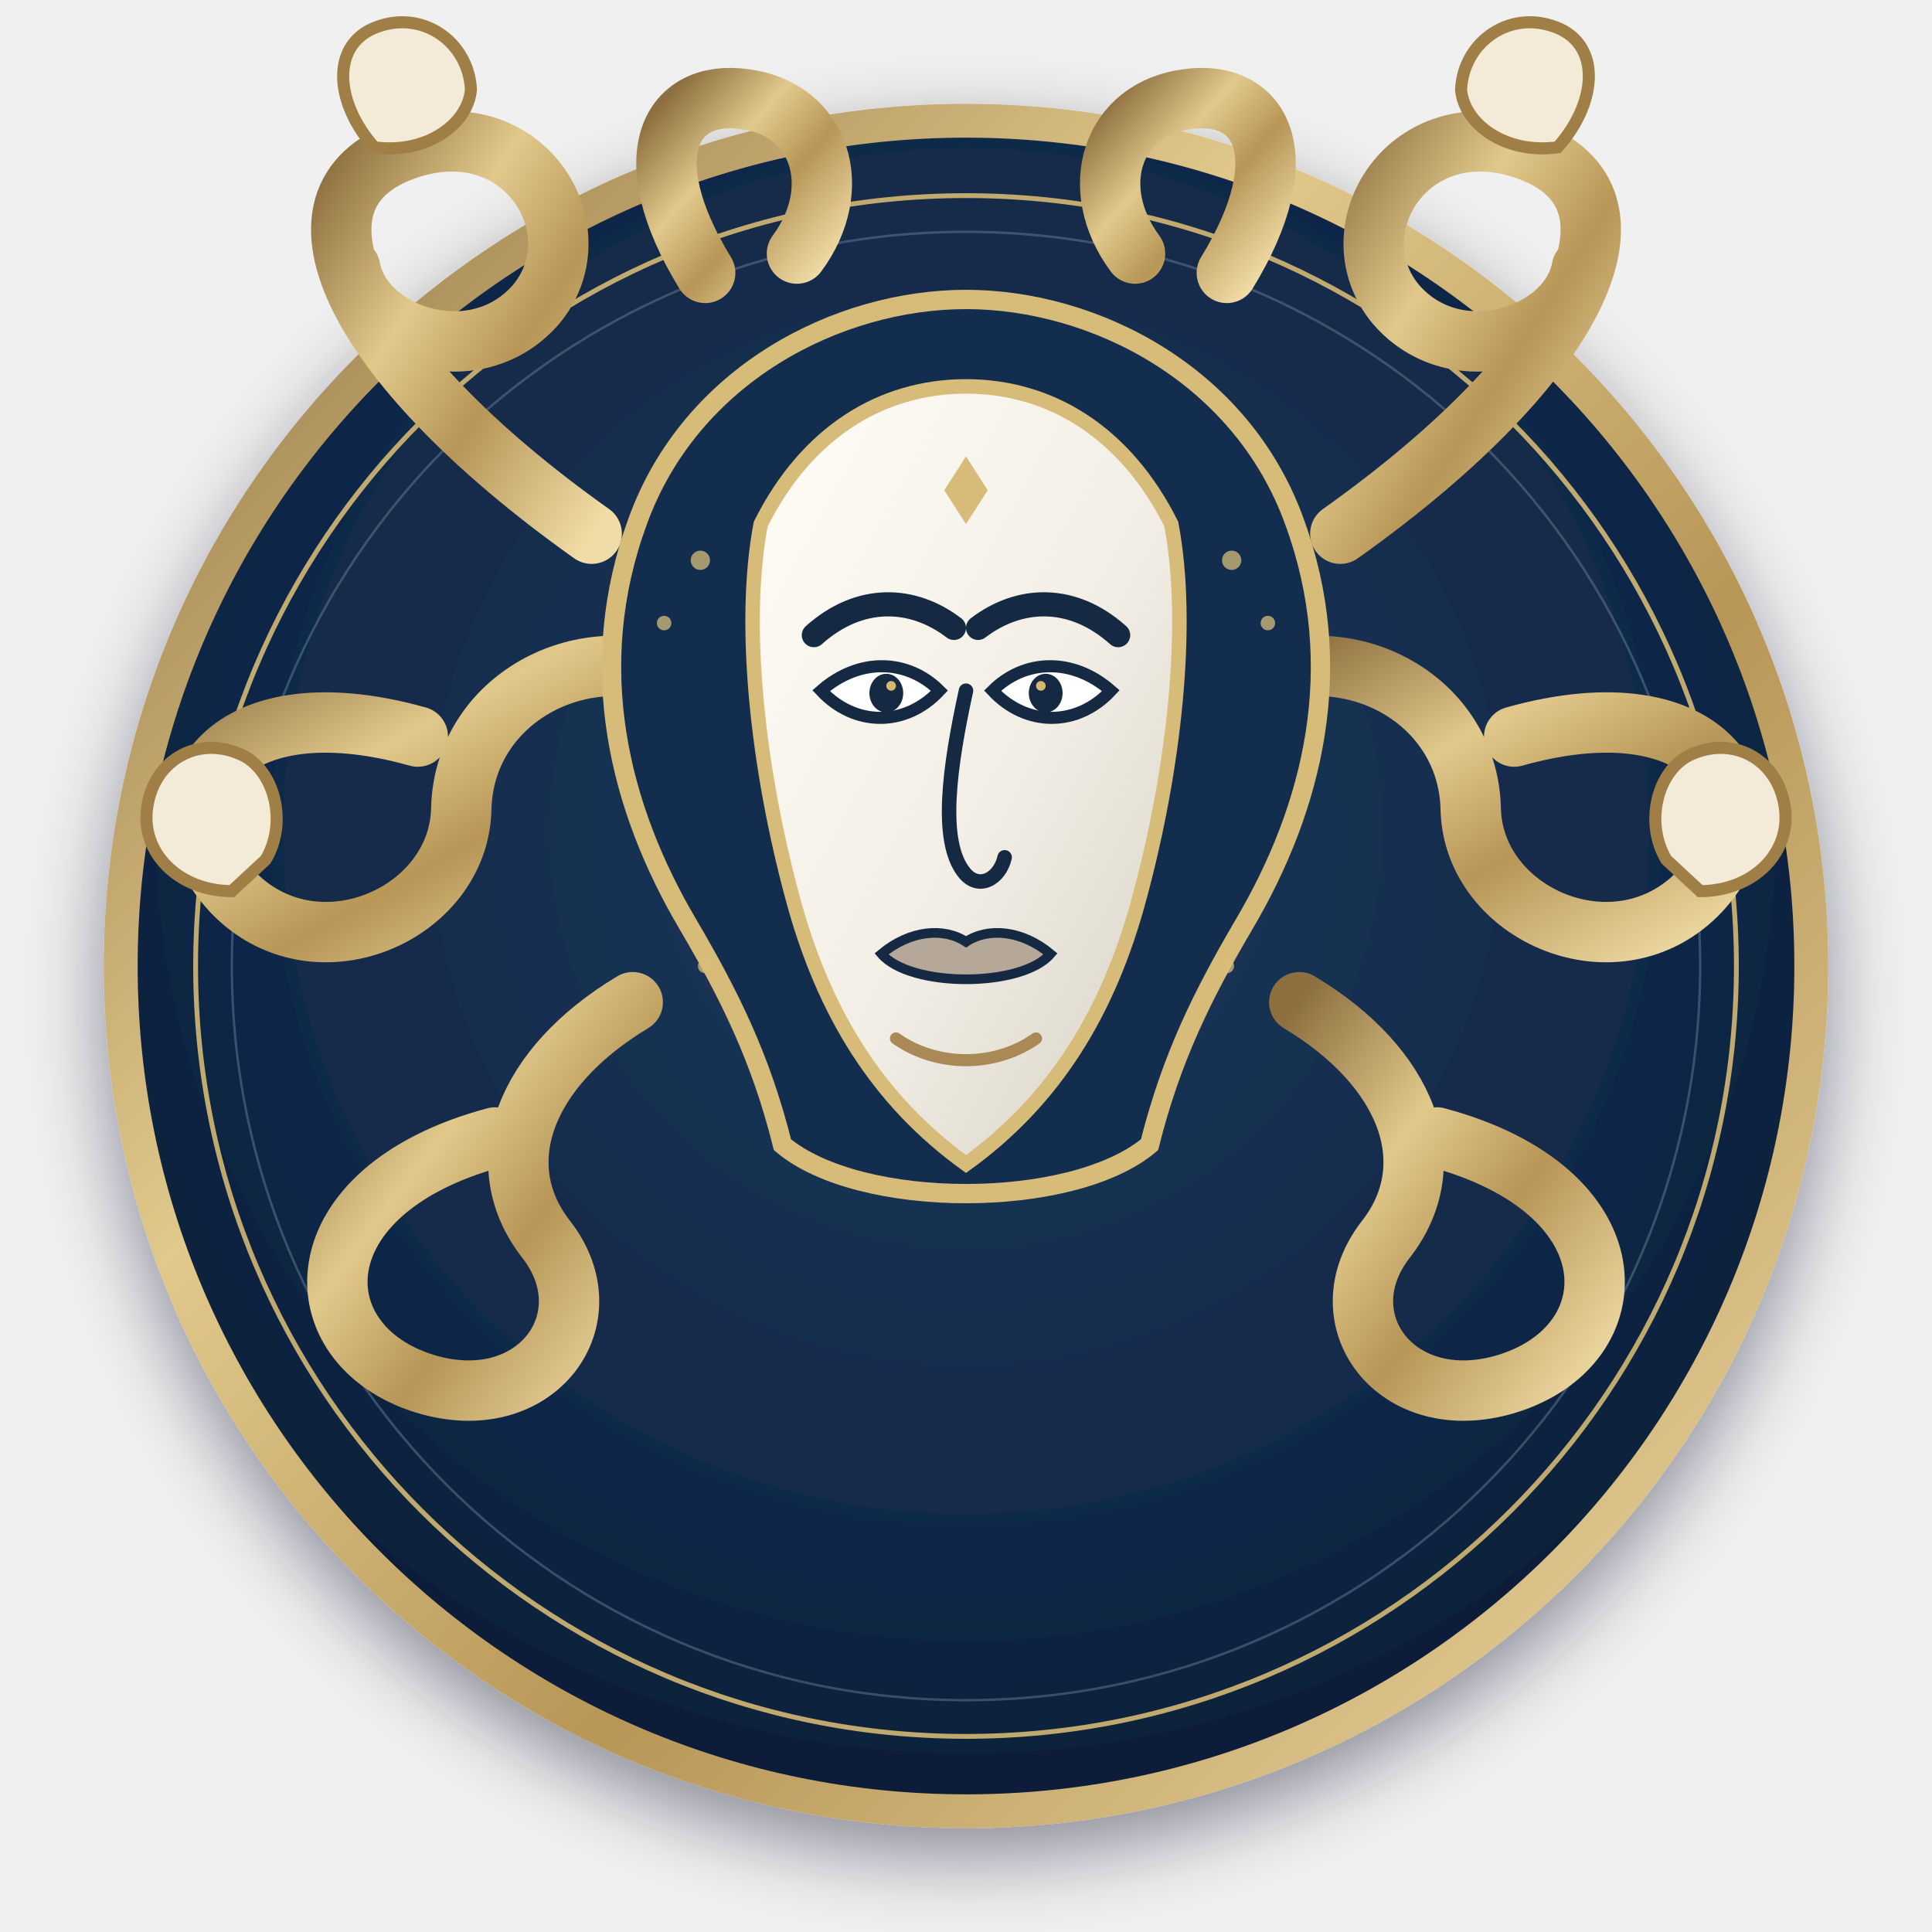
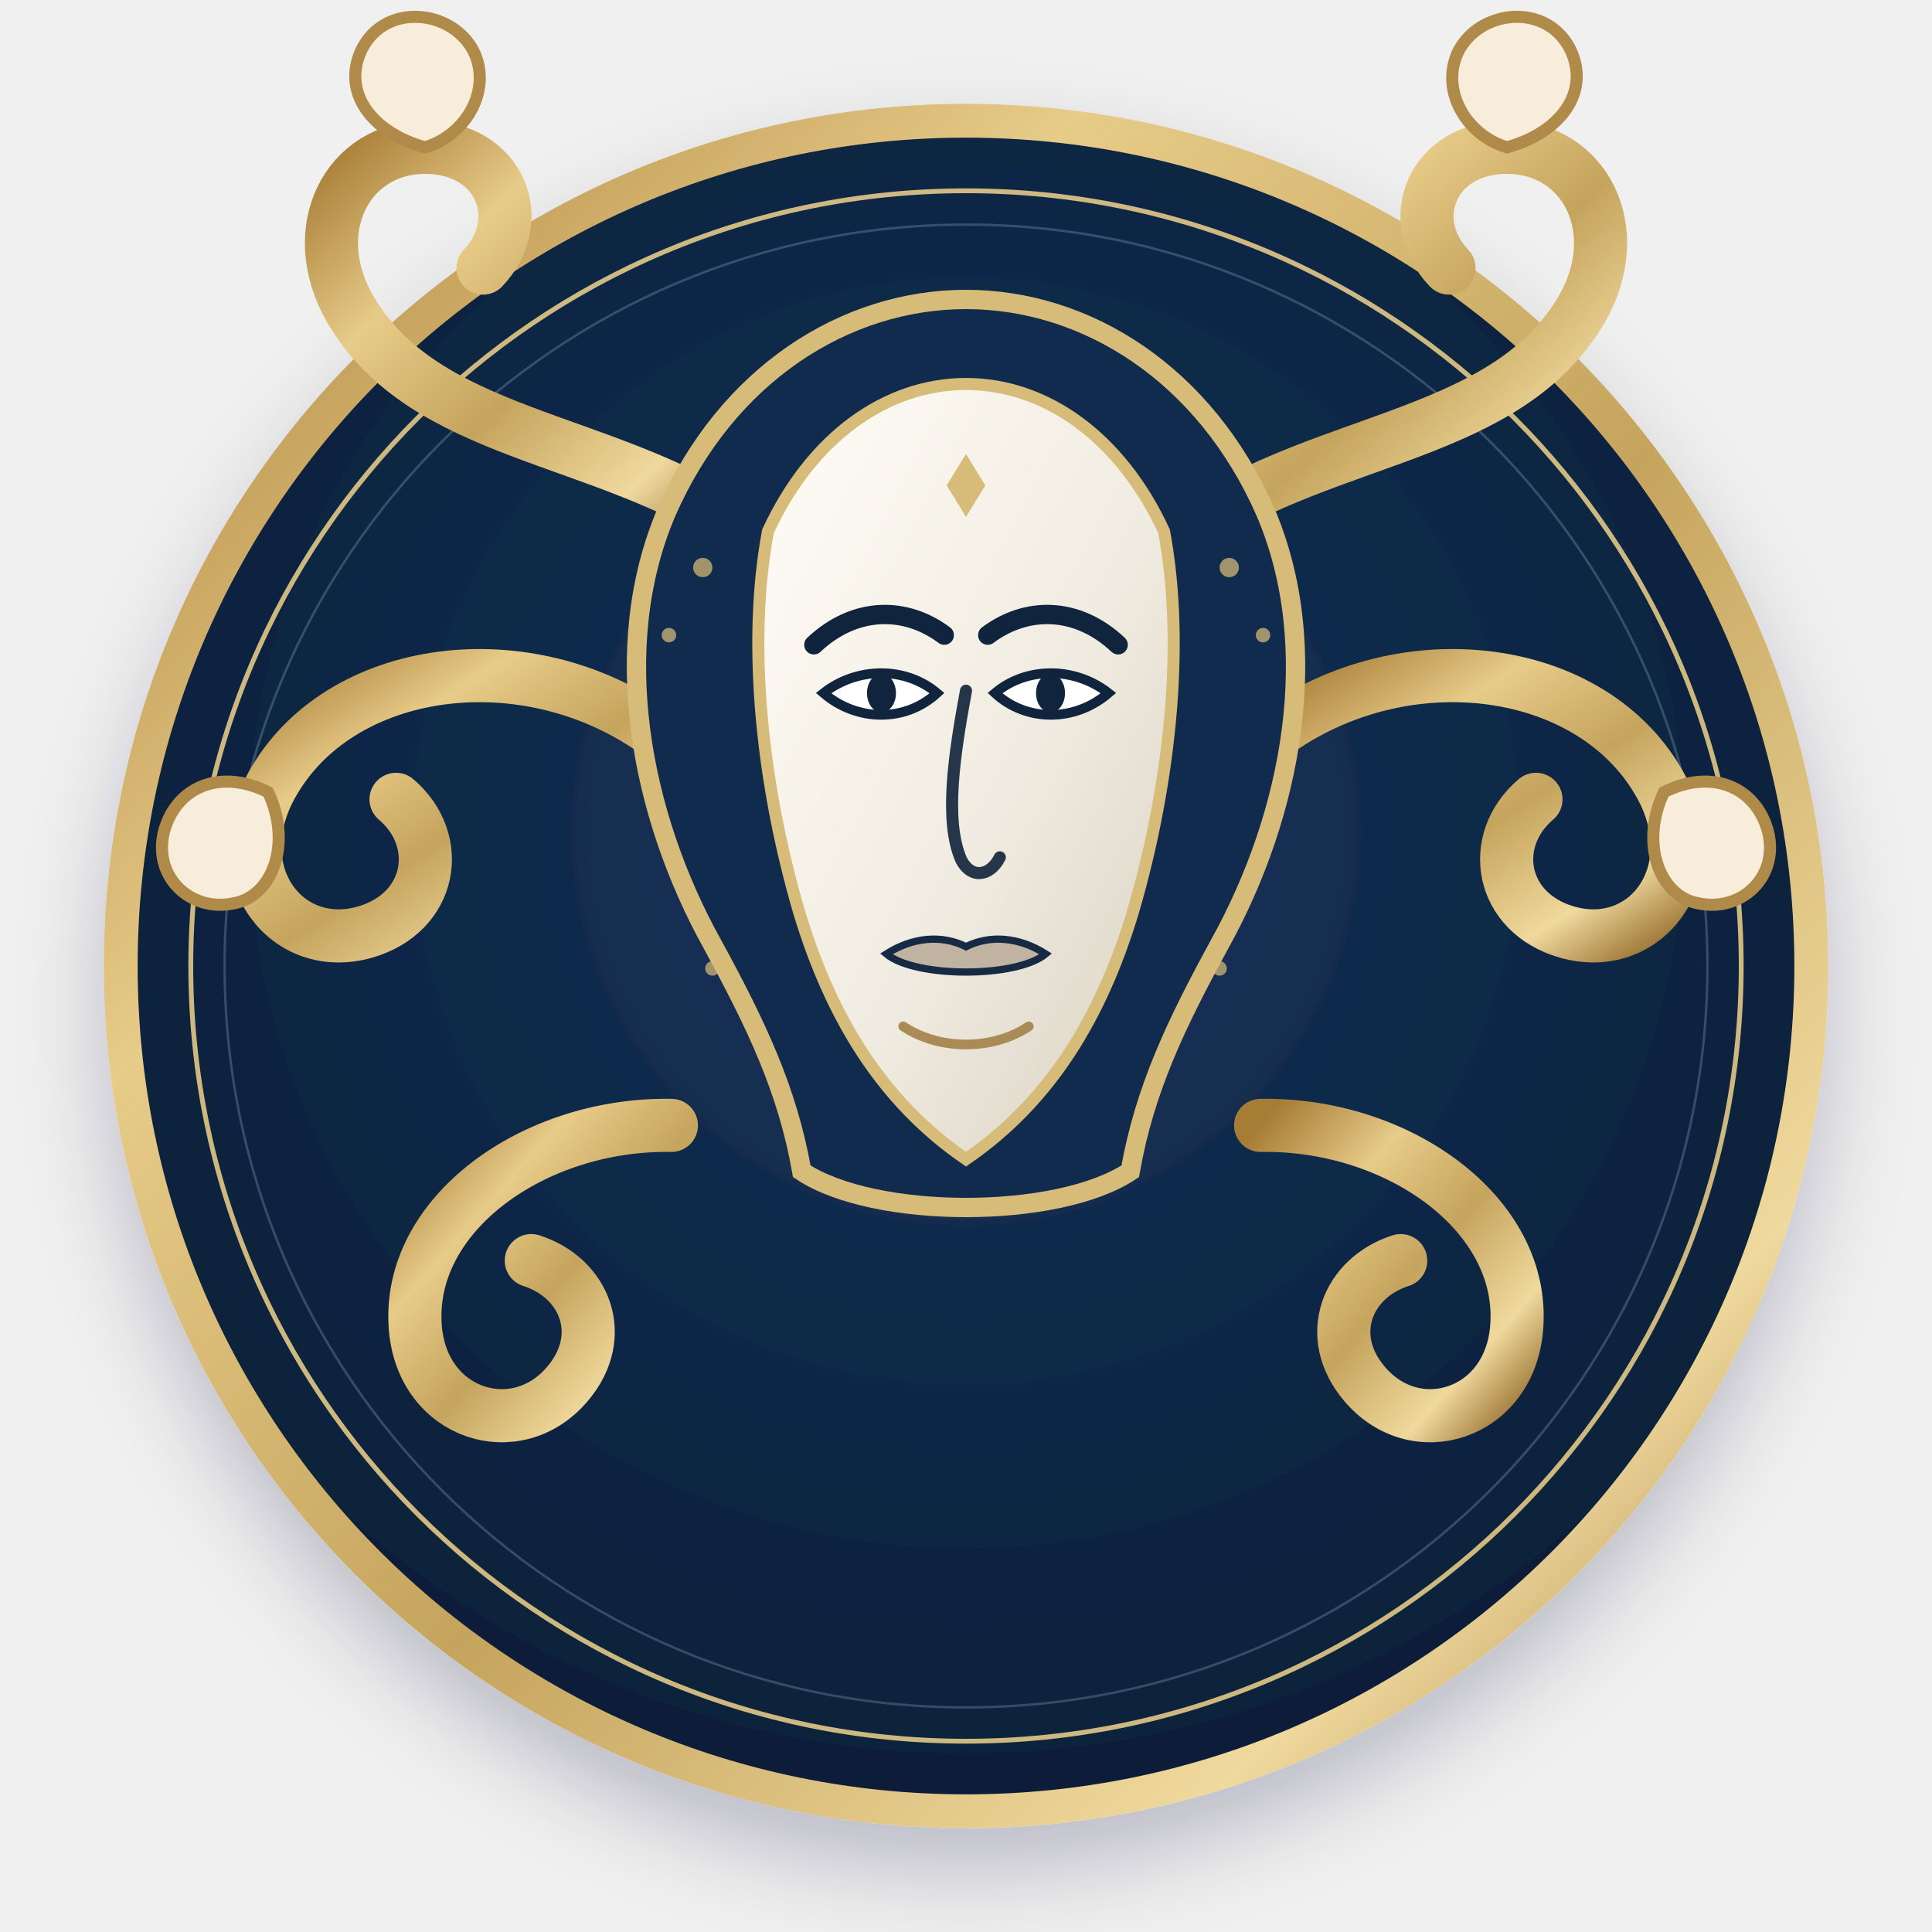
<svg xmlns="http://www.w3.org/2000/svg" viewBox="0 0 800 800" role="img" aria-labelledby="t d">
  <defs>
-     <radialGradient id="bg" cx="50%" cy="42%" r="62%">
-       <stop offset="0" stop-color="#203a5d" />
-       <stop offset=".72" stop-color="#102746" />
-       <stop offset="1" stop-color="#0a1a31" />
+     <radialGradient id="navy" cx="50%" cy="42%" r="68%">
+       <stop offset="0" stop-color="#17365d" />
+       <stop offset="1" stop-color="#071a31" />
    </radialGradient>
-     <linearGradient id="metal" x1="0" y1="0" x2="1" y2="1">
-       <stop offset="0" stop-color="#8e7040" />
-       <stop offset=".35" stop-color="#e1c98b" />
-       <stop offset=".62" stop-color="#b79657" />
-       <stop offset="1" stop-color="#f0dca6" />
+     <linearGradient id="gold" x1="0" y1="0" x2="1" y2="1">
+       <stop offset="0" stop-color="#a77d36" />
+       <stop offset=".28" stop-color="#e7cb88" />
+       <stop offset=".55" stop-color="#c5a45d" />
+       <stop offset=".82" stop-color="#f0d99d" />
+       <stop offset="1" stop-color="#9a7334" />
    </linearGradient>
-     <linearGradient id="skin" x1="0" y1="0" x2="1" y2="1">
-       <stop offset="0" stop-color="#fffdf7" />
-       <stop offset=".55" stop-color="#f2eee5" />
-       <stop offset="1" stop-color="#d6d0c4" />
+     <linearGradient id="ivory" x1="0" y1="0" x2="1" y2="1">
+       <stop offset="0" stop-color="#fffdf8" />
+       <stop offset=".55" stop-color="#f1ece1" />
+       <stop offset="1" stop-color="#d8d0c1" />
    </linearGradient>
    <filter id="shadow" x="-30%" y="-30%" width="160%" height="160%">
-       <feDropShadow dx="0" dy="12" stdDeviation="16" flood-color="#061223" flood-opacity=".42" />
+       <feDropShadow dx="0" dy="18" stdDeviation="18" flood-color="#071a31" flood-opacity=".22" />
    </filter>
  </defs>
-   <circle cx="400" cy="400" r="350" fill="url(#bg)" stroke="url(#metal)" stroke-width="14" filter="url(#shadow)" />
-   <circle cx="400" cy="400" r="319" fill="none" stroke="#d4b874" stroke-width="2" opacity=".9" />
-   <circle cx="400" cy="400" r="304" fill="none" stroke="#6d859f" stroke-width="1" opacity=".45" />
-   <g fill="none" stroke="url(#metal)" stroke-width="25" stroke-linecap="round">
-     <path d="M245 221 C145 150 111 79 171 61 C218 47 247 96 222 126 C197 155 150 139 145 111" />
-     <path d="M555 221 C655 150 689 79 629 61 C582 47 553 96 578 126 C603 155 650 139 655 111" />
-     <path d="M173 305 C91 282 62 332 96 369 C130 405 190 379 191 335 C192 291 238 265 278 280" />
-     <path d="M627 305 C709 282 738 332 704 369 C670 405 610 379 609 335 C608 291 562 265 522 280" />
-     <path d="M205 471 C123 493 124 557 176 573 C222 587 252 546 226 513 C202 482 217 442 262 415" />
-     <path d="M595 471 C677 493 676 557 624 573 C578 587 548 546 574 513 C598 482 583 442 538 415" />
-     <path d="M292 113 C262 64 278 37 308 41 C340 45 350 78 330 105" />
-     <path d="M508 113 C538 64 522 37 492 41 C460 45 450 78 470 105" />
+   <circle cx="400" cy="400" r="350" fill="url(#navy)" stroke="url(#gold)" stroke-width="14" filter="url(#shadow)" />
+   <circle cx="400" cy="400" r="321" fill="none" stroke="#e2c987" stroke-width="2" opacity=".9" />
+   <circle cx="400" cy="400" r="307" fill="none" stroke="#7890aa" stroke-width="1" opacity=".38" />
+   <g fill="none" stroke="url(#gold)" stroke-width="22" stroke-linecap="round" stroke-linejoin="round">
+     <path d="M306 218 C249 180 176 181 145 128 C126 95 144 61 176 61 C207 61 219 91 200 111" />
+     <path d="M494 218 C551 180 624 181 655 128 C674 95 656 61 624 61 C593 61 581 91 600 111" />
+     <path d="M270 302 C215 264 137 276 111 328 C94 363 119 395 151 386 C179 378 184 348 164 331" />
+     <path d="M530 302 C585 264 663 276 689 328 C706 363 681 395 649 386 C621 378 616 348 636 331" />
+     <path d="M278 466 C221 465 168 503 172 550 C175 586 214 598 235 573 C252 553 242 529 220 522" />
+     <path d="M522 466 C579 465 632 503 628 550 C625 586 586 598 565 573 C548 553 558 529 580 522" />
  </g>
-   <g fill="#f3ead7" stroke="#9f7f46" stroke-width="5">
-     <path d="M155 61 C139 43 137 20 154 12 C174 3 194 17 195 37 C194 51 177 64 155 61Z" />
-     <path d="M645 61 C661 43 663 20 646 12 C626 3 606 17 605 37 C606 51 623 64 645 61Z" />
-     <path d="M96 369 C74 369 58 353 61 334 C64 314 83 304 101 313 C114 320 119 341 110 356Z" />
-     <path d="M704 369 C726 369 742 353 739 334 C736 314 717 304 699 313 C686 320 681 341 690 356Z" />
+   <g fill="#f7edda" stroke="#b08a48" stroke-width="5">
+     <path d="M176 61 C154 55 141 38 150 20 C160 1 187 4 196 21 C204 37 193 56 176 61Z" />
+     <path d="M624 61 C646 55 659 38 650 20 C640 1 613 4 604 21 C596 37 607 56 624 61Z" />
+     <path d="M111 328 C91 318 73 326 68 344 C63 363 79 378 97 374 C113 371 121 349 111 328Z" />
+     <path d="M689 328 C709 318 727 326 732 344 C737 363 721 378 703 374 C687 371 679 349 689 328Z" />
  </g>
-   <path d="M264 216 C286 155 347 124 400 124 C453 124 514 155 536 216            C558 276 544 334 515 383            C498 412 485 438 476 474            C444 501 356 501 324 474            C315 438 302 412 285 383            C256 334 242 276 264 216Z" fill="#132d4f" stroke="#d7bb78" stroke-width="8" />
-   <path d="M315 217            C334 179 365 160 400 160            C435 160 466 179 485 217            C493 259 486 319 472 371            C459 420 436 456 400 482            C364 456 341 420 328 371            C314 319 307 259 315 217Z" fill="url(#skin)" stroke="#d7bb78" stroke-width="6" />
-   <path d="M337 263 C356 246 378 247 395 260" fill="none" stroke="#152943" stroke-width="10" stroke-linecap="round" />
-   <path d="M405 260 C422 247 444 246 463 263" fill="none" stroke="#152943" stroke-width="10" stroke-linecap="round" />
-   <path d="M340 286 C356 272 376 273 389 286 C375 301 354 301 340 286Z" fill="#ffffff" stroke="#152943" stroke-width="5" />
-   <path d="M411 286 C424 273 444 272 460 286 C446 301 425 301 411 286Z" fill="#ffffff" stroke="#152943" stroke-width="5" />
-   <ellipse cx="367" cy="287" rx="7" ry="8" fill="#152943" />
-   <ellipse cx="433" cy="287" rx="7" ry="8" fill="#152943" />
-   <circle cx="369" cy="284" r="2" fill="#d5b76f" />
-   <circle cx="431" cy="284" r="2" fill="#d5b76f" />
-   <path d="M400 286 C393 318 389 348 399 361 C405 369 414 364 416 355" fill="none" stroke="#152943" stroke-width="6" stroke-linecap="round" />
-   <path d="M365 395 C377 385 391 384 400 390 C409 384 423 385 435 395            C423 409 377 409 365 395Z" fill="#b6a898" stroke="#152943" stroke-width="4" />
-   <path d="M371 430 C388 442 412 442 429 430" fill="none" stroke="#a98a57" stroke-width="5" stroke-linecap="round" />
-   <path d="M400 189 l9 14 -9 14 -9-14Z" fill="#d7bb78" />
-   <g fill="#d8bd79" opacity=".75">
-     <circle cx="290" cy="232" r="4" />
-     <circle cx="275" cy="258" r="3" />
-     <circle cx="510" cy="232" r="4" />
-     <circle cx="525" cy="258" r="3" />
-     <circle cx="292" cy="400" r="3" />
-     <circle cx="508" cy="400" r="3" />
+   <path d="M276 212 C301 155 350 124 400 124 C450 124 499 155 524 212            C548 268 535 337 505 391 C487 424 474 451 468 485            C438 505 362 505 332 485 C326 451 313 424 295 391            C265 337 252 268 276 212Z" fill="#102b4d" stroke="#d7bb78" stroke-width="8" />
+   <path d="M318 220 C336 181 367 159 400 159 C433 159 464 181 482 220            C491 268 484 327 469 378 C456 421 435 456 400 480            C365 456 344 421 331 378 C316 327 309 268 318 220Z" fill="url(#ivory)" stroke="#d7bb78" stroke-width="5" />
+   <g fill="none" stroke="#10243e" stroke-linecap="round">
+     <path d="M337 267 C354 251 375 251 391 263" stroke-width="8" />
+     <path d="M409 263 C425 251 446 251 463 267" stroke-width="8" />
+     <path d="M341 287 C355 276 375 276 388 287 C375 299 355 299 341 287Z" stroke-width="4" fill="#fff" />
+     <path d="M412 287 C425 276 445 276 459 287 C445 299 425 299 412 287Z" stroke-width="4" fill="#fff" />
+   </g>
+   <ellipse cx="365" cy="287" rx="6" ry="8" fill="#10243e" />
+   <ellipse cx="435" cy="287" rx="6" ry="8" fill="#10243e" />
+   <path d="M400 286 C395 313 391 340 398 356 C402 364 410 363 414 355" fill="none" stroke="#26364a" stroke-width="5" stroke-linecap="round" />
+   <path d="M367 395 C378 388 390 387 400 392 C410 387 422 388 433 395 C421 405 379 405 367 395Z" fill="#c1b3a2" stroke="#172a43" stroke-width="3" />
+   <path d="M374 425 C389 435 411 435 426 425" fill="none" stroke="#aa8a55" stroke-width="4" stroke-linecap="round" />
+   <path d="M400 188 l8 13 -8 13 -8-13Z" fill="#d7bb78" />
+   <g fill="#d8bd79" opacity=".72">
+     <circle cx="291" cy="235" r="4" />
+     <circle cx="277" cy="263" r="3" />
+     <circle cx="509" cy="235" r="4" />
+     <circle cx="523" cy="263" r="3" />
+     <circle cx="295" cy="401" r="3" />
+     <circle cx="505" cy="401" r="3" />
  </g>
</svg>
